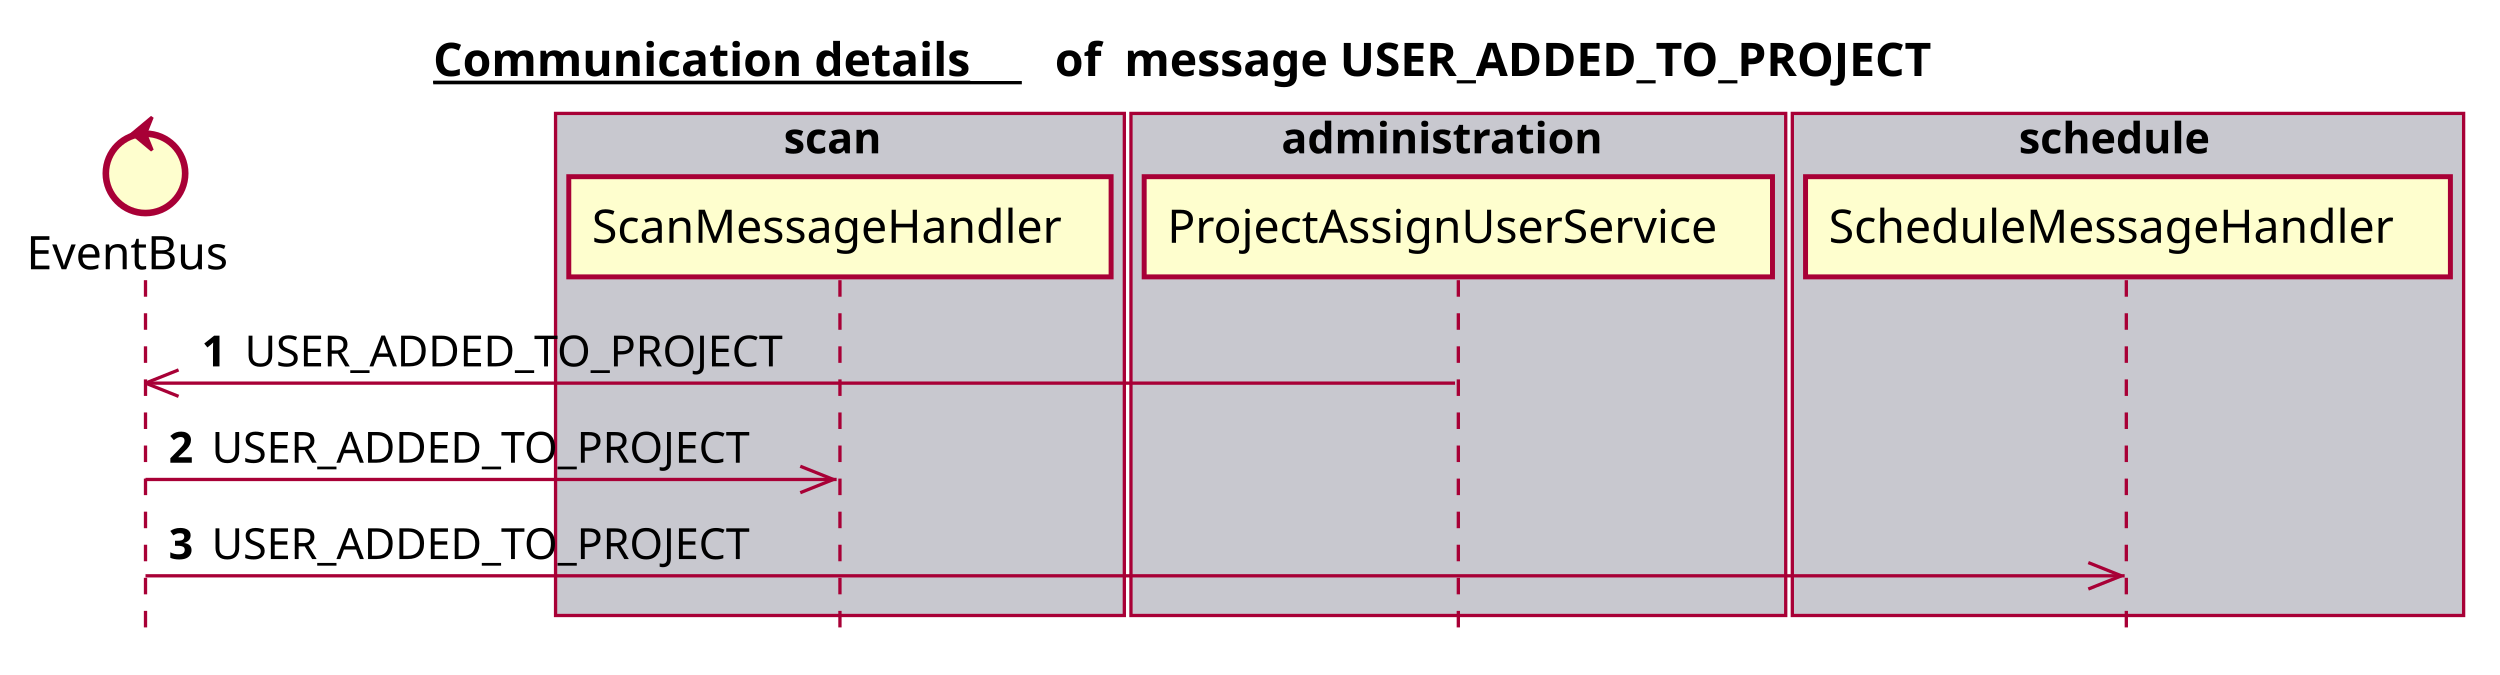
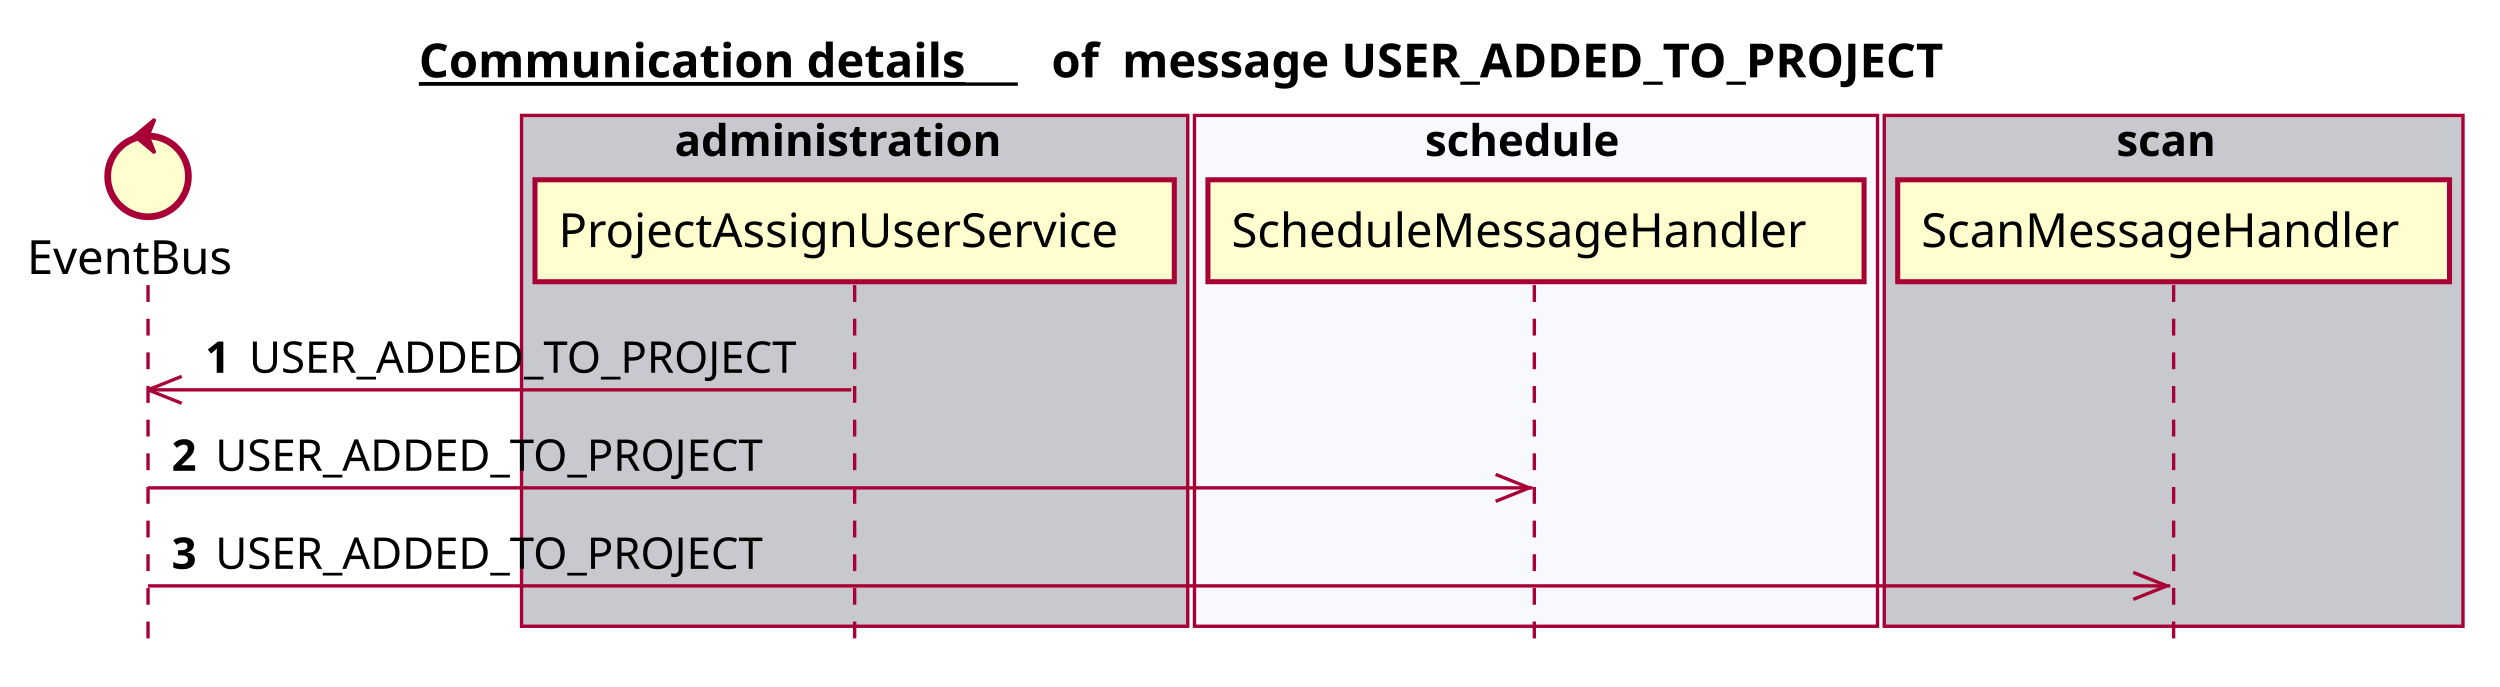
- <svg xmlns="http://www.w3.org/2000/svg" contentScriptType="application/ecmascript" contentStyleType="text/css" height="204px" preserveAspectRatio="none" style="width:756px;height:204px;" version="1.1" viewBox="0 0 756 204" width="756px" zoomAndPan="magnify">
+ <svg xmlns="http://www.w3.org/2000/svg" contentScriptType="application/ecmascript" contentStyleType="text/css" height="204px" preserveAspectRatio="none" style="width:743px;height:204px;" version="1.1" viewBox="0 0 743 204" width="743px" zoomAndPan="magnify">
  <defs />
  <g>
-     <text fill="#000000" font-family="sans-serif" font-size="14" font-weight="bold" lengthAdjust="spacingAndGlyphs" text-decoration="underline" textLength="178" x="131" y="22.995">Communication details</text>
-     <line style="stroke: #000000; stroke-width: 1.0;" x1="131" x2="309" y1="24.995" y2="24.995" />
-     <text fill="#000000" font-family="sans-serif" font-size="14" font-weight="bold" lengthAdjust="spacingAndGlyphs" textLength="16" x="319" y="22.995">of</text>
-     <text fill="#000000" font-family="sans-serif" font-size="14" font-weight="bold" lengthAdjust="spacingAndGlyphs" textLength="278" x="340" y="22.995">message USER_ADDED_TO_PROJECT</text>
-     <rect fill="#C8C8CF" height="151.828" style="stroke: #A80036; stroke-width: 1.0;" width="172" x="168" y="34.297" />
-     <text fill="#000000" font-family="sans-serif" font-size="13" font-weight="bold" lengthAdjust="spacingAndGlyphs" textLength="34" x="237" y="46.364">scan</text>
-     <rect fill="#C8C8CF" height="151.828" style="stroke: #A80036; stroke-width: 1.0;" width="198" x="342" y="34.297" />
-     <text fill="#000000" font-family="sans-serif" font-size="13" font-weight="bold" lengthAdjust="spacingAndGlyphs" textLength="107" x="387.5" y="46.364">administration</text>
-     <rect fill="#C8C8CF" height="151.828" style="stroke: #A80036; stroke-width: 1.0;" width="203" x="542" y="34.297" />
-     <text fill="#000000" font-family="sans-serif" font-size="13" font-weight="bold" lengthAdjust="spacingAndGlyphs" textLength="66" x="610.5" y="46.364">schedule</text>
+     <text fill="#000000" font-family="sans-serif" font-size="14" font-weight="bold" lengthAdjust="spacingAndGlyphs" text-decoration="underline" textLength="178" x="124.5" y="22.995">Communication details</text>
+     <line style="stroke: #000000; stroke-width: 1.0;" x1="124.5" x2="302.5" y1="24.995" y2="24.995" />
+     <text fill="#000000" font-family="sans-serif" font-size="14" font-weight="bold" lengthAdjust="spacingAndGlyphs" textLength="16" x="312.5" y="22.995">of</text>
+     <text fill="#000000" font-family="sans-serif" font-size="14" font-weight="bold" lengthAdjust="spacingAndGlyphs" textLength="278" x="333.5" y="22.995">message USER_ADDED_TO_PROJECT</text>
+     <rect fill="#C8C8CF" height="151.828" style="stroke: #A80036; stroke-width: 1.0;" width="198" x="155" y="34.297" />
+     <text fill="#000000" font-family="sans-serif" font-size="13" font-weight="bold" lengthAdjust="spacingAndGlyphs" textLength="107" x="200.5" y="46.364">administration</text>
+     <rect fill="#F8F8FF" height="151.828" style="stroke: #A80036; stroke-width: 1.0;" width="203" x="355" y="34.297" />
+     <text fill="#000000" font-family="sans-serif" font-size="13" font-weight="bold" lengthAdjust="spacingAndGlyphs" textLength="66" x="423.5" y="46.364">schedule</text>
+     <rect fill="#C8C8CF" height="151.828" style="stroke: #A80036; stroke-width: 1.0;" width="172" x="560" y="34.297" />
+     <text fill="#000000" font-family="sans-serif" font-size="13" font-weight="bold" lengthAdjust="spacingAndGlyphs" textLength="34" x="629" y="46.364">scan</text>
    <line style="stroke: #A80036; stroke-width: 1.0; stroke-dasharray: 5.0,5.0;" x1="44" x2="44" y1="84.727" y2="192.125" />
    <line style="stroke: #A80036; stroke-width: 1.0; stroke-dasharray: 5.0,5.0;" x1="254" x2="254" y1="84.727" y2="192.125" />
-     <line style="stroke: #A80036; stroke-width: 1.0; stroke-dasharray: 5.0,5.0;" x1="441" x2="441" y1="84.727" y2="192.125" />
-     <line style="stroke: #A80036; stroke-width: 1.0; stroke-dasharray: 5.0,5.0;" x1="643" x2="643" y1="84.727" y2="192.125" />
+     <line style="stroke: #A80036; stroke-width: 1.0; stroke-dasharray: 5.0,5.0;" x1="456" x2="456" y1="84.727" y2="192.125" />
+     <line style="stroke: #A80036; stroke-width: 1.0; stroke-dasharray: 5.0,5.0;" x1="646" x2="646" y1="84.727" y2="192.125" />
    <text fill="#000000" font-family="sans-serif" font-size="14" lengthAdjust="spacingAndGlyphs" textLength="66" x="8" y="81.425">EventBus</text>
    <ellipse cx="44" cy="52.43" fill="#FEFECE" rx="12" ry="12" style="stroke: #A80036; stroke-width: 2.0;" />
    <polygon fill="#A80036" points="40,40.43,46,35.43,44,40.43,46,45.43,40,40.43" style="stroke: #A80036; stroke-width: 1.0;" />
-     <rect fill="#FEFECE" height="30.297" style="stroke: #A80036; stroke-width: 1.5;" width="164" x="172" y="53.43" />
-     <text fill="#000000" font-family="sans-serif" font-size="14" lengthAdjust="spacingAndGlyphs" textLength="150" x="179" y="73.425">ScanMessageHandler</text>
-     <rect fill="#FEFECE" height="30.297" style="stroke: #A80036; stroke-width: 1.5;" width="190" x="346" y="53.43" />
-     <text fill="#000000" font-family="sans-serif" font-size="14" lengthAdjust="spacingAndGlyphs" textLength="176" x="353" y="73.425">ProjectAssignUserService</text>
-     <rect fill="#FEFECE" height="30.297" style="stroke: #A80036; stroke-width: 1.5;" width="195" x="546" y="53.43" />
-     <text fill="#000000" font-family="sans-serif" font-size="14" lengthAdjust="spacingAndGlyphs" textLength="181" x="553" y="73.425">ScheduleMessageHandler</text>
+     <rect fill="#FEFECE" height="30.297" style="stroke: #A80036; stroke-width: 1.5;" width="190" x="159" y="53.43" />
+     <text fill="#000000" font-family="sans-serif" font-size="14" lengthAdjust="spacingAndGlyphs" textLength="176" x="166" y="73.425">ProjectAssignUserService</text>
+     <rect fill="#FEFECE" height="30.297" style="stroke: #A80036; stroke-width: 1.5;" width="195" x="359" y="53.43" />
+     <text fill="#000000" font-family="sans-serif" font-size="14" lengthAdjust="spacingAndGlyphs" textLength="181" x="366" y="73.425">ScheduleMessageHandler</text>
+     <rect fill="#FEFECE" height="30.297" style="stroke: #A80036; stroke-width: 1.5;" width="164" x="564" y="53.43" />
+     <text fill="#000000" font-family="sans-serif" font-size="14" lengthAdjust="spacingAndGlyphs" textLength="150" x="571" y="73.425">ScanMessageHandler</text>
    <line style="stroke: #A80036; stroke-width: 1.0;" x1="44" x2="54" y1="115.859" y2="111.859" />
    <line style="stroke: #A80036; stroke-width: 1.0;" x1="44" x2="54" y1="115.859" y2="119.859" />
-     <line style="stroke: #A80036; stroke-width: 1.0;" x1="44" x2="440" y1="115.859" y2="115.859" />
+     <line style="stroke: #A80036; stroke-width: 1.0;" x1="44" x2="253" y1="115.859" y2="115.859" />
    <text fill="#000000" font-family="sans-serif" font-size="13" font-weight="bold" lengthAdjust="spacingAndGlyphs" textLength="9" x="61" y="110.793">1</text>
    <text fill="#000000" font-family="sans-serif" font-size="13" lengthAdjust="spacingAndGlyphs" textLength="173" x="74" y="110.793">USER_ADDED_TO_PROJECT</text>
-     <line style="stroke: #A80036; stroke-width: 1.0;" x1="252" x2="242" y1="144.992" y2="140.992" />
-     <line style="stroke: #A80036; stroke-width: 1.0;" x1="252" x2="242" y1="144.992" y2="148.992" />
-     <line style="stroke: #A80036; stroke-width: 1.0;" x1="44" x2="253" y1="144.992" y2="144.992" />
+     <line style="stroke: #A80036; stroke-width: 1.0;" x1="454.5" x2="444.5" y1="144.992" y2="140.992" />
+     <line style="stroke: #A80036; stroke-width: 1.0;" x1="454.5" x2="444.5" y1="144.992" y2="148.992" />
+     <line style="stroke: #A80036; stroke-width: 1.0;" x1="44" x2="455.5" y1="144.992" y2="144.992" />
    <text fill="#000000" font-family="sans-serif" font-size="13" font-weight="bold" lengthAdjust="spacingAndGlyphs" textLength="9" x="51" y="139.926">2</text>
    <text fill="#000000" font-family="sans-serif" font-size="13" lengthAdjust="spacingAndGlyphs" textLength="173" x="64" y="139.926">USER_ADDED_TO_PROJECT</text>
-     <line style="stroke: #A80036; stroke-width: 1.0;" x1="641.5" x2="631.5" y1="174.125" y2="170.125" />
-     <line style="stroke: #A80036; stroke-width: 1.0;" x1="641.5" x2="631.5" y1="174.125" y2="178.125" />
-     <line style="stroke: #A80036; stroke-width: 1.0;" x1="44" x2="642.5" y1="174.125" y2="174.125" />
+     <line style="stroke: #A80036; stroke-width: 1.0;" x1="644" x2="634" y1="174.125" y2="170.125" />
+     <line style="stroke: #A80036; stroke-width: 1.0;" x1="644" x2="634" y1="174.125" y2="178.125" />
+     <line style="stroke: #A80036; stroke-width: 1.0;" x1="44" x2="645" y1="174.125" y2="174.125" />
    <text fill="#000000" font-family="sans-serif" font-size="13" font-weight="bold" lengthAdjust="spacingAndGlyphs" textLength="9" x="51" y="169.059">3</text>
    <text fill="#000000" font-family="sans-serif" font-size="13" lengthAdjust="spacingAndGlyphs" textLength="173" x="64" y="169.059">USER_ADDED_TO_PROJECT</text>
  </g>
</svg>
